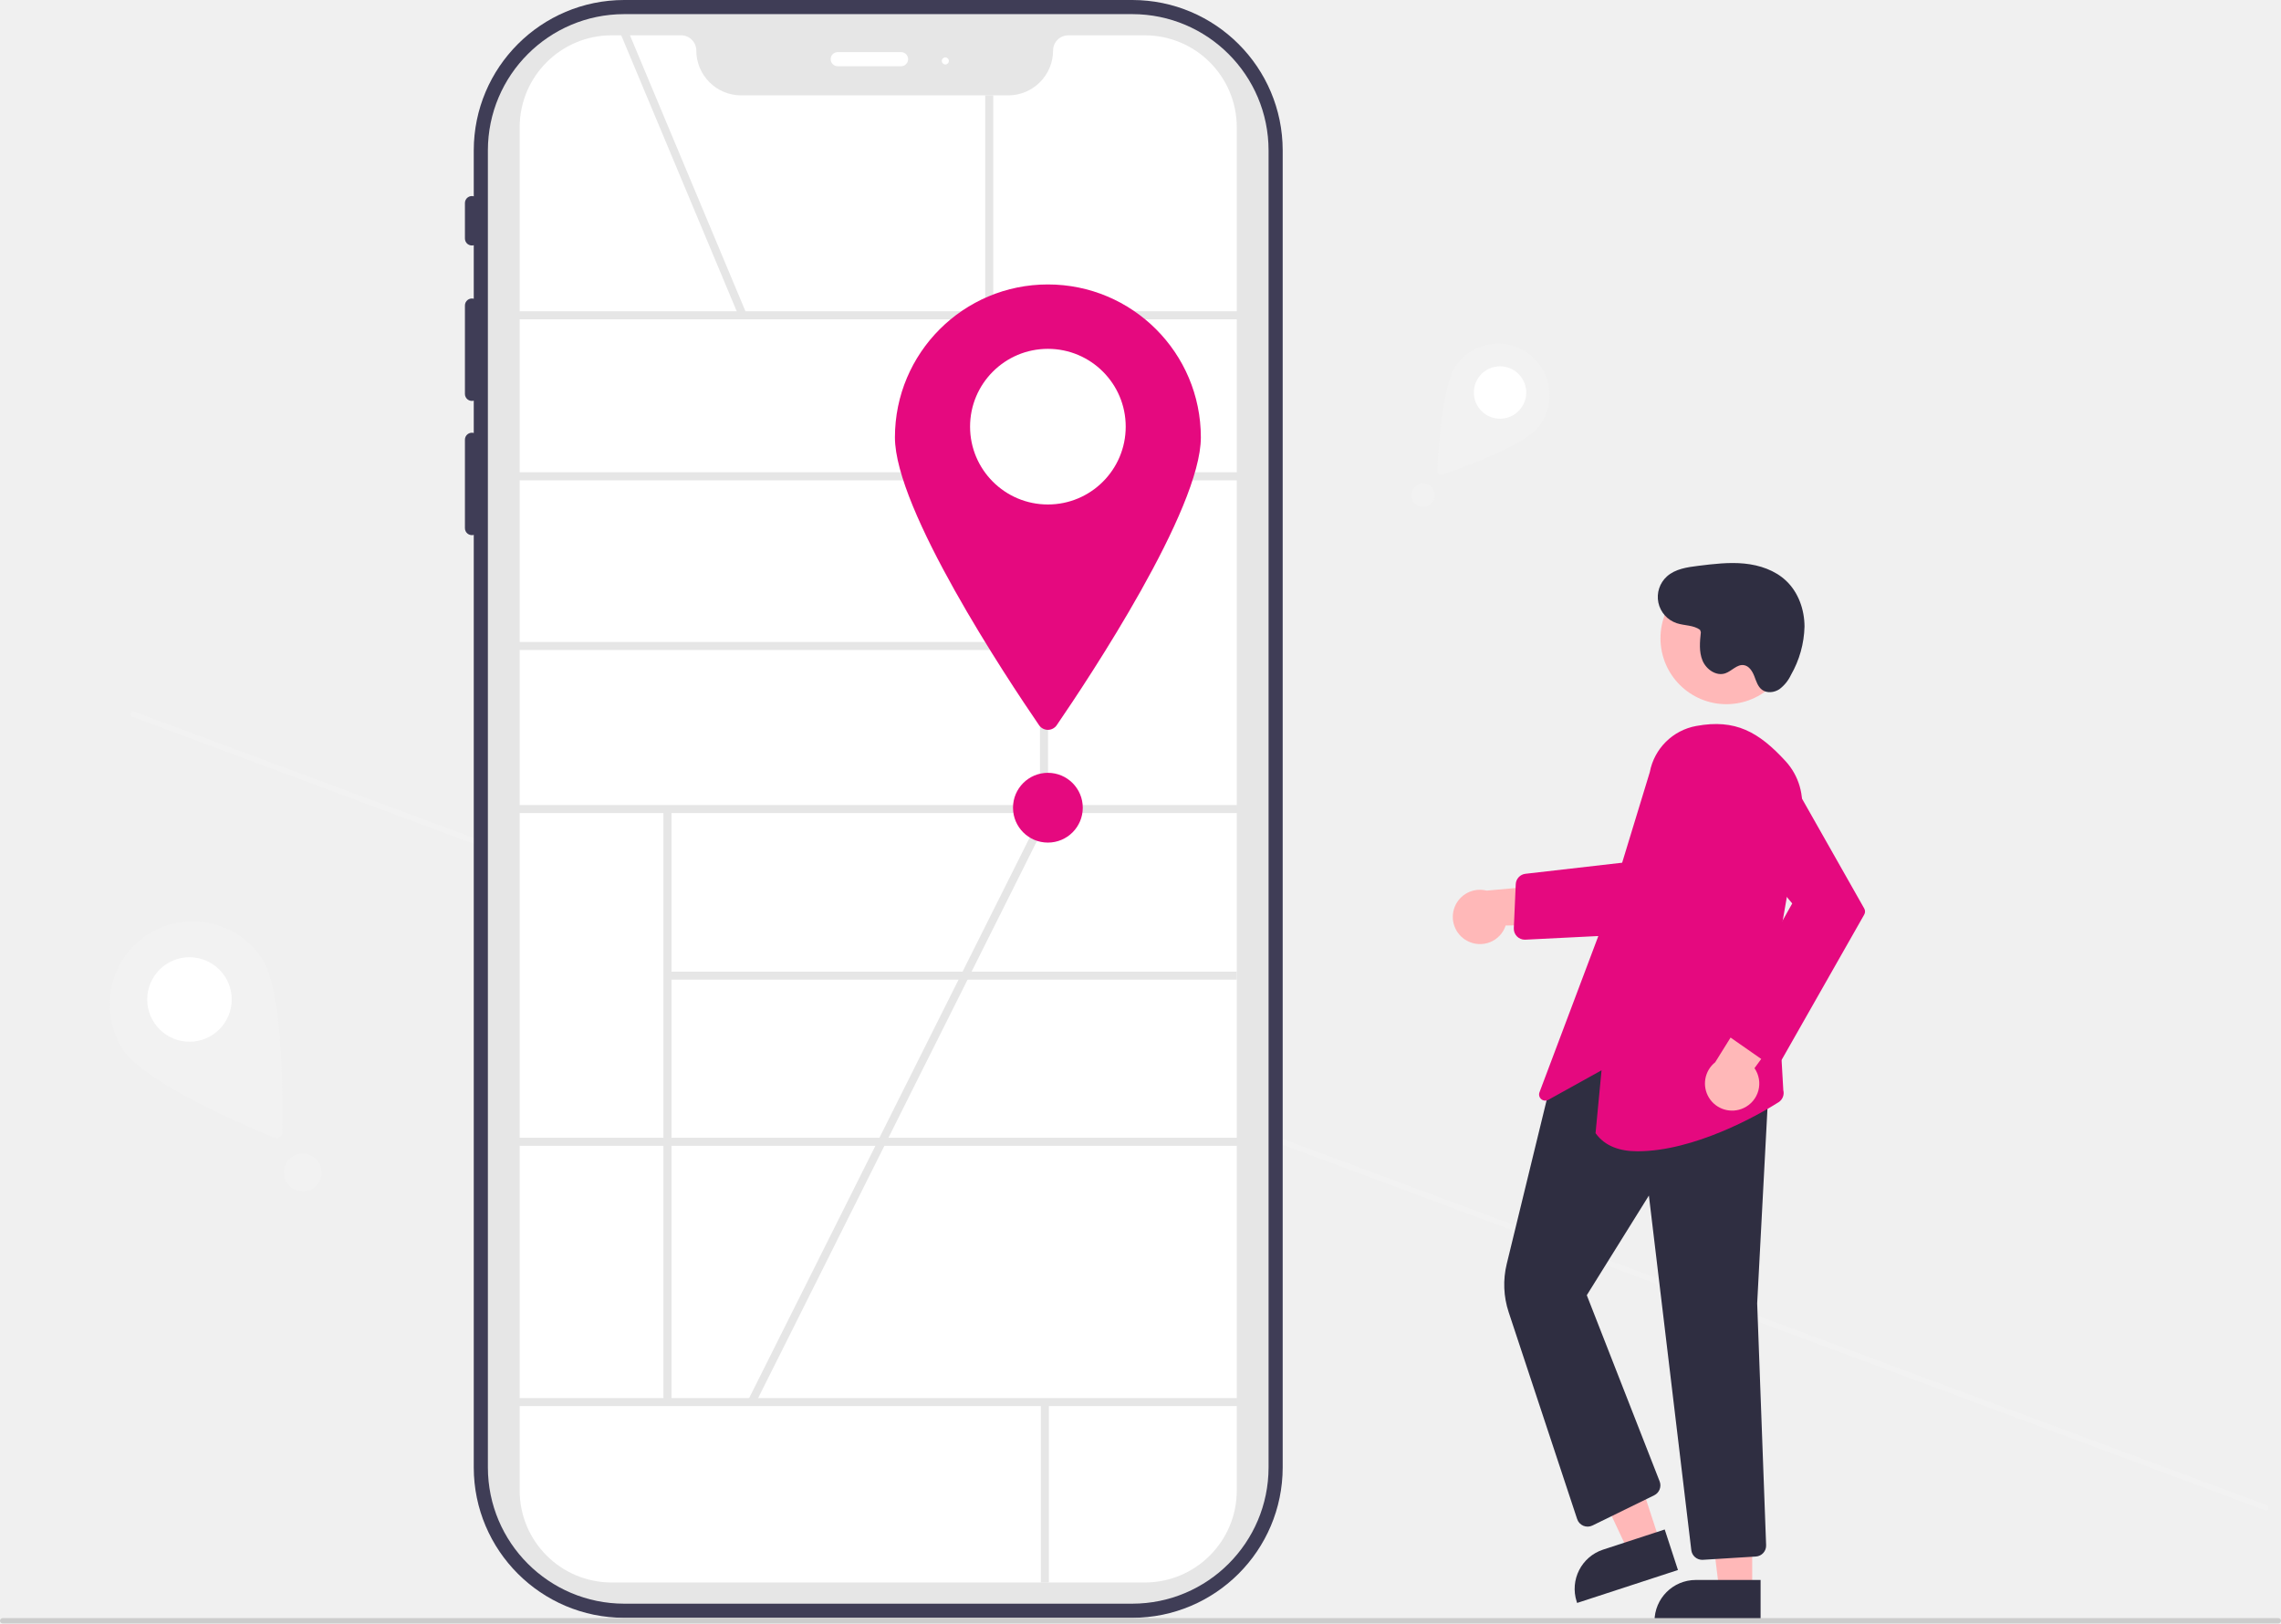
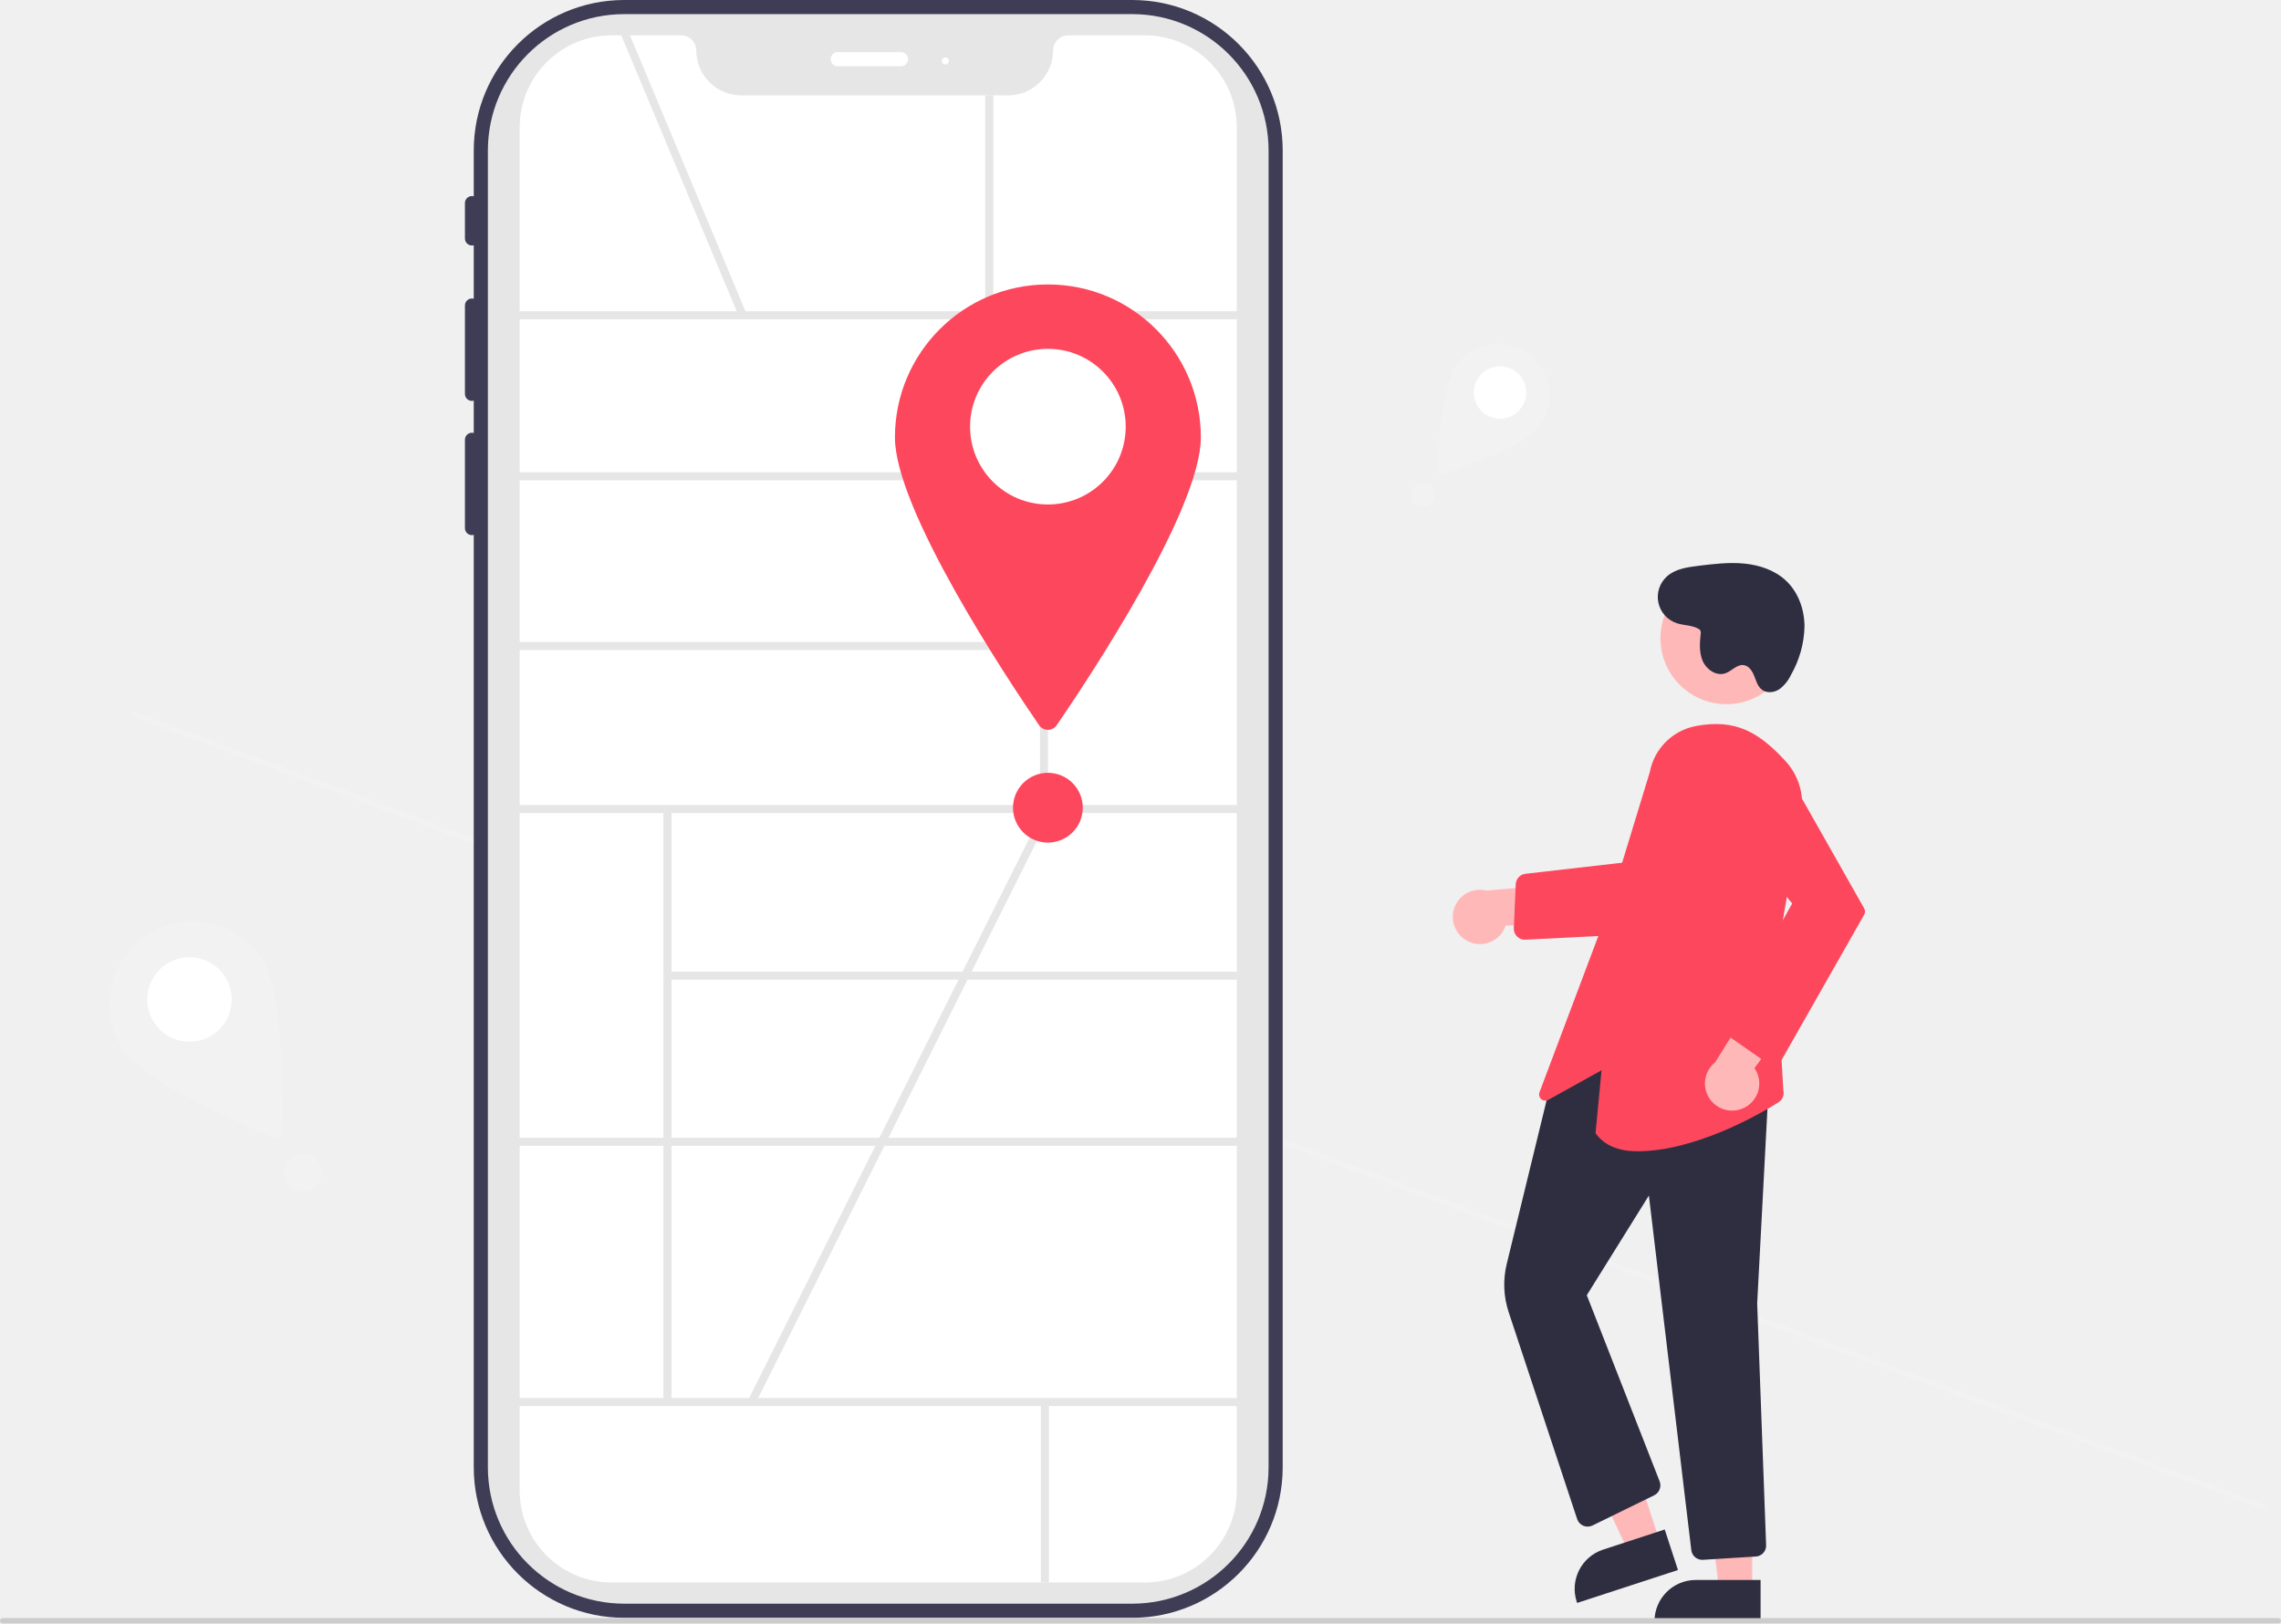
<svg xmlns="http://www.w3.org/2000/svg" id="aba36255-1287-477b-8209-12b3db7d0b79" data-name="Layer 1" width="850" height="605" viewBox="0 0 850 605">
  <path d="M1020.318,709.716a1.003,1.003,0,0,1-1.286.588L224.271,414.57a1,1,0,0,1,.697-1.874l794.761,295.735A1.003,1.003,0,0,1,1020.318,709.716Z" transform="translate(-175 -147.5)" fill="#f2f2f2" />
  <path d="M596.955,147.5H407.575a56.097,56.097,0,0,0-56.033,56.033V220.651a2.601,2.601,0,0,0-3.291,2.54v13.164a2.601,2.601,0,0,0,3.291,2.54v19.932a2.601,2.601,0,0,0-3.291,2.54v32.909a2.601,2.601,0,0,0,3.291,2.54v12.033a2.601,2.601,0,0,0-3.291,2.54v32.909a2.601,2.601,0,0,0,3.291,2.54V694.359a56.097,56.097,0,0,0,56.033,56.033H596.955a56.097,56.097,0,0,0,56.033-56.033V203.533A56.097,56.097,0,0,0,596.955,147.5Zm44.186,546.859a44.236,44.236,0,0,1-44.186,44.186H407.575A44.236,44.236,0,0,1,363.389,694.359V203.533A44.236,44.236,0,0,1,407.575,159.347H596.955a44.236,44.236,0,0,1,44.186,44.186Z" transform="translate(-175 -147.5)" fill="#3f3d56" />
  <path d="M596.955,745.127H407.575A50.826,50.826,0,0,1,356.807,694.359V203.533A50.826,50.826,0,0,1,407.575,152.765H596.955a50.826,50.826,0,0,1,50.768,50.768V694.359A50.826,50.826,0,0,1,596.955,745.127Z" transform="translate(-175 -147.5)" fill="#e6e6e6" />
  <path d="M601.634,737.229H402.895A34.28,34.28,0,0,1,368.654,702.988V194.904a34.28,34.28,0,0,1,34.241-34.241H428.813a5.666,5.666,0,0,1,5.659,5.659A16.737,16.737,0,0,0,451.191,183.042h99.515A16.737,16.737,0,0,0,567.425,166.323a5.666,5.666,0,0,1,5.659-5.659h28.55a34.28,34.28,0,0,1,34.241,34.241V702.988A34.28,34.28,0,0,1,601.634,737.229Z" transform="translate(-175 -147.5)" fill="#fff" />
  <path d="M510.821,172.182H487.127a2.633,2.633,0,0,1,0-5.265h23.694a2.633,2.633,0,0,1,0,5.265Z" transform="translate(-175 -147.5)" fill="#fff" />
  <circle cx="352.276" cy="22.707" r="1.316" fill="#fff" />
  <rect x="186.99" y="116" width="280.287" height="3" fill="#e6e6e6" />
  <rect x="186.99" y="176" width="280.287" height="3" fill="#e6e6e6" />
  <rect x="186.99" y="300" width="280.287" height="3" fill="#e6e6e6" />
  <rect x="186.99" y="424" width="280.287" height="3" fill="#e6e6e6" />
  <rect x="186.99" y="521" width="280.287" height="3" fill="#e6e6e6" />
  <rect x="387.541" y="117.5" width="3" height="184" fill="#e6e6e6" />
  <rect x="247.227" y="301.446" width="3" height="221.054" fill="#e6e6e6" />
  <rect x="248.727" y="362.083" width="212.149" height="3" fill="#e6e6e6" />
  <rect x="387.864" y="522.5" width="3" height="67.229" fill="#e6e6e6" />
  <rect x="193.154" y="239.229" width="195.387" height="3" fill="#e6e6e6" />
  <rect x="428.182" y="154.908" width="3" height="114.531" transform="translate(-223.5996 34.82579) rotate(-22.7088)" fill="#e6e6e6" />
  <rect x="367.132" y="35.541" width="3" height="81.959" fill="#e6e6e6" />
-   <path d="M622.49,310.5c0,26.88-41.559,89.516-53.705,107.247a3.992,3.992,0,0,1-6.591,0C550.05,400.016,508.49,337.38,508.49,310.5a57,57,0,0,1,114,0Z" transform="translate(-175 -147.5)" fill="#e5097f" />
+   <path d="M622.49,310.5c0,26.88-41.559,89.516-53.705,107.247a3.992,3.992,0,0,1-6.591,0C550.05,400.016,508.49,337.38,508.49,310.5a57,57,0,0,1,114,0Z" transform="translate(-175 -147.5)" fill="#FD475D" />
  <circle cx="390.49" cy="159" r="29" fill="#fff" />
  <rect x="387.328" y="558.75" width="245.382" height="3" transform="translate(-394.2536 618.0815) rotate(-63.41202)" fill="#e6e6e6" />
  <path d="M721.759,498.13a10.056,10.056,0,0,0,14.317-5.725l35.73-.618-10.489-15.323-32.321,2.936a10.11,10.11,0,0,0-7.236,18.731Z" transform="translate(-175 -147.5)" fill="#ffb8b8" />
-   <path d="M743.208,497.684a4.101,4.101,0,0,1-4.097-4.281l.722-16.384a4.082,4.082,0,0,1,3.629-3.893l41.391-4.747-1.387,27.302-40.055,1.997Q743.309,497.684,743.208,497.684Z" transform="translate(-175 -147.5)" fill="#e5097f" />
+   <path d="M743.208,497.684a4.101,4.101,0,0,1-4.097-4.281l.722-16.384a4.082,4.082,0,0,1,3.629-3.893l41.391-4.747-1.387,27.302-40.055,1.997Q743.309,497.684,743.208,497.684Z" transform="translate(-175 -147.5)" fill="#FD475D" />
  <polygon points="618.618 574.755 606.964 578.561 586.737 535.421 603.937 529.804 618.618 574.755" fill="#ffb8b8" />
  <path d="M800.28,732.581,762.703,744.854l-.155-.475a15.386,15.386,0,0,1,9.849-19.403l.001-0L795.348,717.479Z" transform="translate(-175 -147.5)" fill="#2f2e41" />
  <polygon points="652.944 592.796 640.684 592.795 634.852 545.507 652.946 545.508 652.944 592.796" fill="#ffb8b8" />
  <path d="M831.071,752.18,791.54,752.179v-.5a15.386,15.386,0,0,1,15.386-15.386h.001l24.144.001Z" transform="translate(-175 -147.5)" fill="#2f2e41" />
  <path d="M809.323,728.787a4.103,4.103,0,0,1-4.068-3.612l-15.807-132.145-23.138,37.143,27.148,69.377a4.125,4.125,0,0,1-2.016,5.178l-23.03,11.27a4.1,4.1,0,0,1-5.694-2.395l-25.522-77.108a32.578,32.578,0,0,1-.725-17.969l16.502-67.722.193-.105,37.199-20.376.213.078,43.808,15.989-4.585,86.817,3.331,90.108a4.077,4.077,0,0,1-3.844,4.244L809.58,728.779C809.494,728.784,809.408,728.787,809.323,728.787Z" transform="translate(-175 -147.5)" fill="#2f2e41" />
-   <path d="M785.192,576.536c-6.545,0-12.059-1.864-15.509-6.604l-.111-.152,2.232-23.426-19.855,11.021a2.3,2.3,0,0,1-3.269-2.821l24.762-65.759L789.791,435.228a21.536,21.536,0,0,1,17.358-17.196h0c14.565-2.675,23.24,2.239,33.257,13.145a23.585,23.585,0,0,1,5.826,19.896l-9.476,54.161,2.784,48.561a4.095,4.095,0,0,1-1.777,4.469C830.018,563.193,806.27,576.534,785.192,576.536Z" transform="translate(-175 -147.5)" fill="#e5097f" />
+   <path d="M785.192,576.536c-6.545,0-12.059-1.864-15.509-6.604l-.111-.152,2.232-23.426-19.855,11.021a2.3,2.3,0,0,1-3.269-2.821l24.762-65.759L789.791,435.228a21.536,21.536,0,0,1,17.358-17.196h0c14.565-2.675,23.24,2.239,33.257,13.145a23.585,23.585,0,0,1,5.826,19.896l-9.476,54.161,2.784,48.561a4.095,4.095,0,0,1-1.777,4.469C830.018,563.193,806.27,576.534,785.192,576.536Z" transform="translate(-175 -147.5)" fill="#FD475D" />
  <circle cx="643.328" cy="237.86" r="24.561" fill="#ffb8b8" />
  <path d="M824.725,560.438a10.056,10.056,0,0,0,4.072-14.872l21.064-28.867-18.549-.88-17.159,27.547a10.11,10.11,0,0,0,10.572,17.071Z" transform="translate(-175 -147.5)" fill="#ffb8b8" />
-   <path d="M836.133,544.148a4.105,4.105,0,0,1-2.925-.696l-13.945-9.724a4.083,4.083,0,0,1-1.229-5.371l24.826-44.171-24.969-30.056A14.783,14.783,0,1,1,842.125,437.396l27.57,48.661a2.31,2.31,0,0,1-.001,2.27l-30.575,53.788a4.109,4.109,0,0,1-2.661,1.973C836.35,544.113,836.242,544.133,836.133,544.148Z" transform="translate(-175 -147.5)" fill="#e5097f" />
+   <path d="M836.133,544.148a4.105,4.105,0,0,1-2.925-.696l-13.945-9.724a4.083,4.083,0,0,1-1.229-5.371l24.826-44.171-24.969-30.056A14.783,14.783,0,1,1,842.125,437.396l27.57,48.661a2.31,2.31,0,0,1-.001,2.27l-30.575,53.788a4.109,4.109,0,0,1-2.661,1.973C836.35,544.113,836.242,544.133,836.133,544.148Z" transform="translate(-175 -147.5)" fill="#FD475D" />
  <path d="M808.512,382.224c-2.431-1.814-5.796-1.531-8.676-2.482a10.3,10.3,0,0,1-3.645-17.452c3.111-2.788,7.537-3.42,11.682-3.93,5.68-.699,11.414-1.398,17.11-.843s11.428,2.479,15.591,6.406c4.59,4.329,6.851,10.773,6.865,17.083a38.084,38.084,0,0,1-5.062,18.034,14.134,14.134,0,0,1-4.292,5.294c-1.916,1.265-4.616,1.595-6.461.23-1.595-1.18-2.178-3.248-2.899-5.097s-1.95-3.818-3.913-4.103c-2.529-.367-4.458,2.204-6.87,3.045-3.374,1.177-7.123-1.426-8.499-4.724s-1.014-7.029-.628-10.582" transform="translate(-175 -147.5)" fill="#2f2e41" />
  <path d="M1025,751.5a1.003,1.003,0,0,1-1,1H176a1,1,0,0,1,0-2h848A1.003,1.003,0,0,1,1025,751.5Z" transform="translate(-175 -147.5)" fill="#ccc" />
-   <circle cx="390.49" cy="301" r="13" fill="#e5097f" />
+   <circle cx="390.49" cy="301" r="13" fill="#FD475D" />
  <path d="M748.51,306.361c-5.429,7.236-29.268,15.702-36.118,18.022a1.343,1.343,0,0,1-1.774-1.331c.312-7.226,1.776-32.481,7.205-39.717a19.183,19.183,0,1,1,30.687,23.026Z" transform="translate(-175 -147.5)" fill="#f2f2f2" />
  <circle cx="558.974" cy="146.271" r="9.76" fill="#fff" />
  <circle cx="530.293" cy="184.496" r="4.375" fill="#f2f2f2" />
  <path d="M272.677,504.84c7.989,12.206,7.734,53,7.489,64.661a2.166,2.166,0,0,1-2.993,1.959c-10.785-4.442-48.273-20.532-56.262-32.738a30.934,30.934,0,1,1,51.766-33.882Z" transform="translate(-175 -147.5)" fill="#f2f2f2" />
  <circle cx="70.605" cy="372.465" r="15.739" fill="#fff" />
  <circle cx="112.81" cy="436.946" r="7.055" fill="#f2f2f2" />
</svg>
